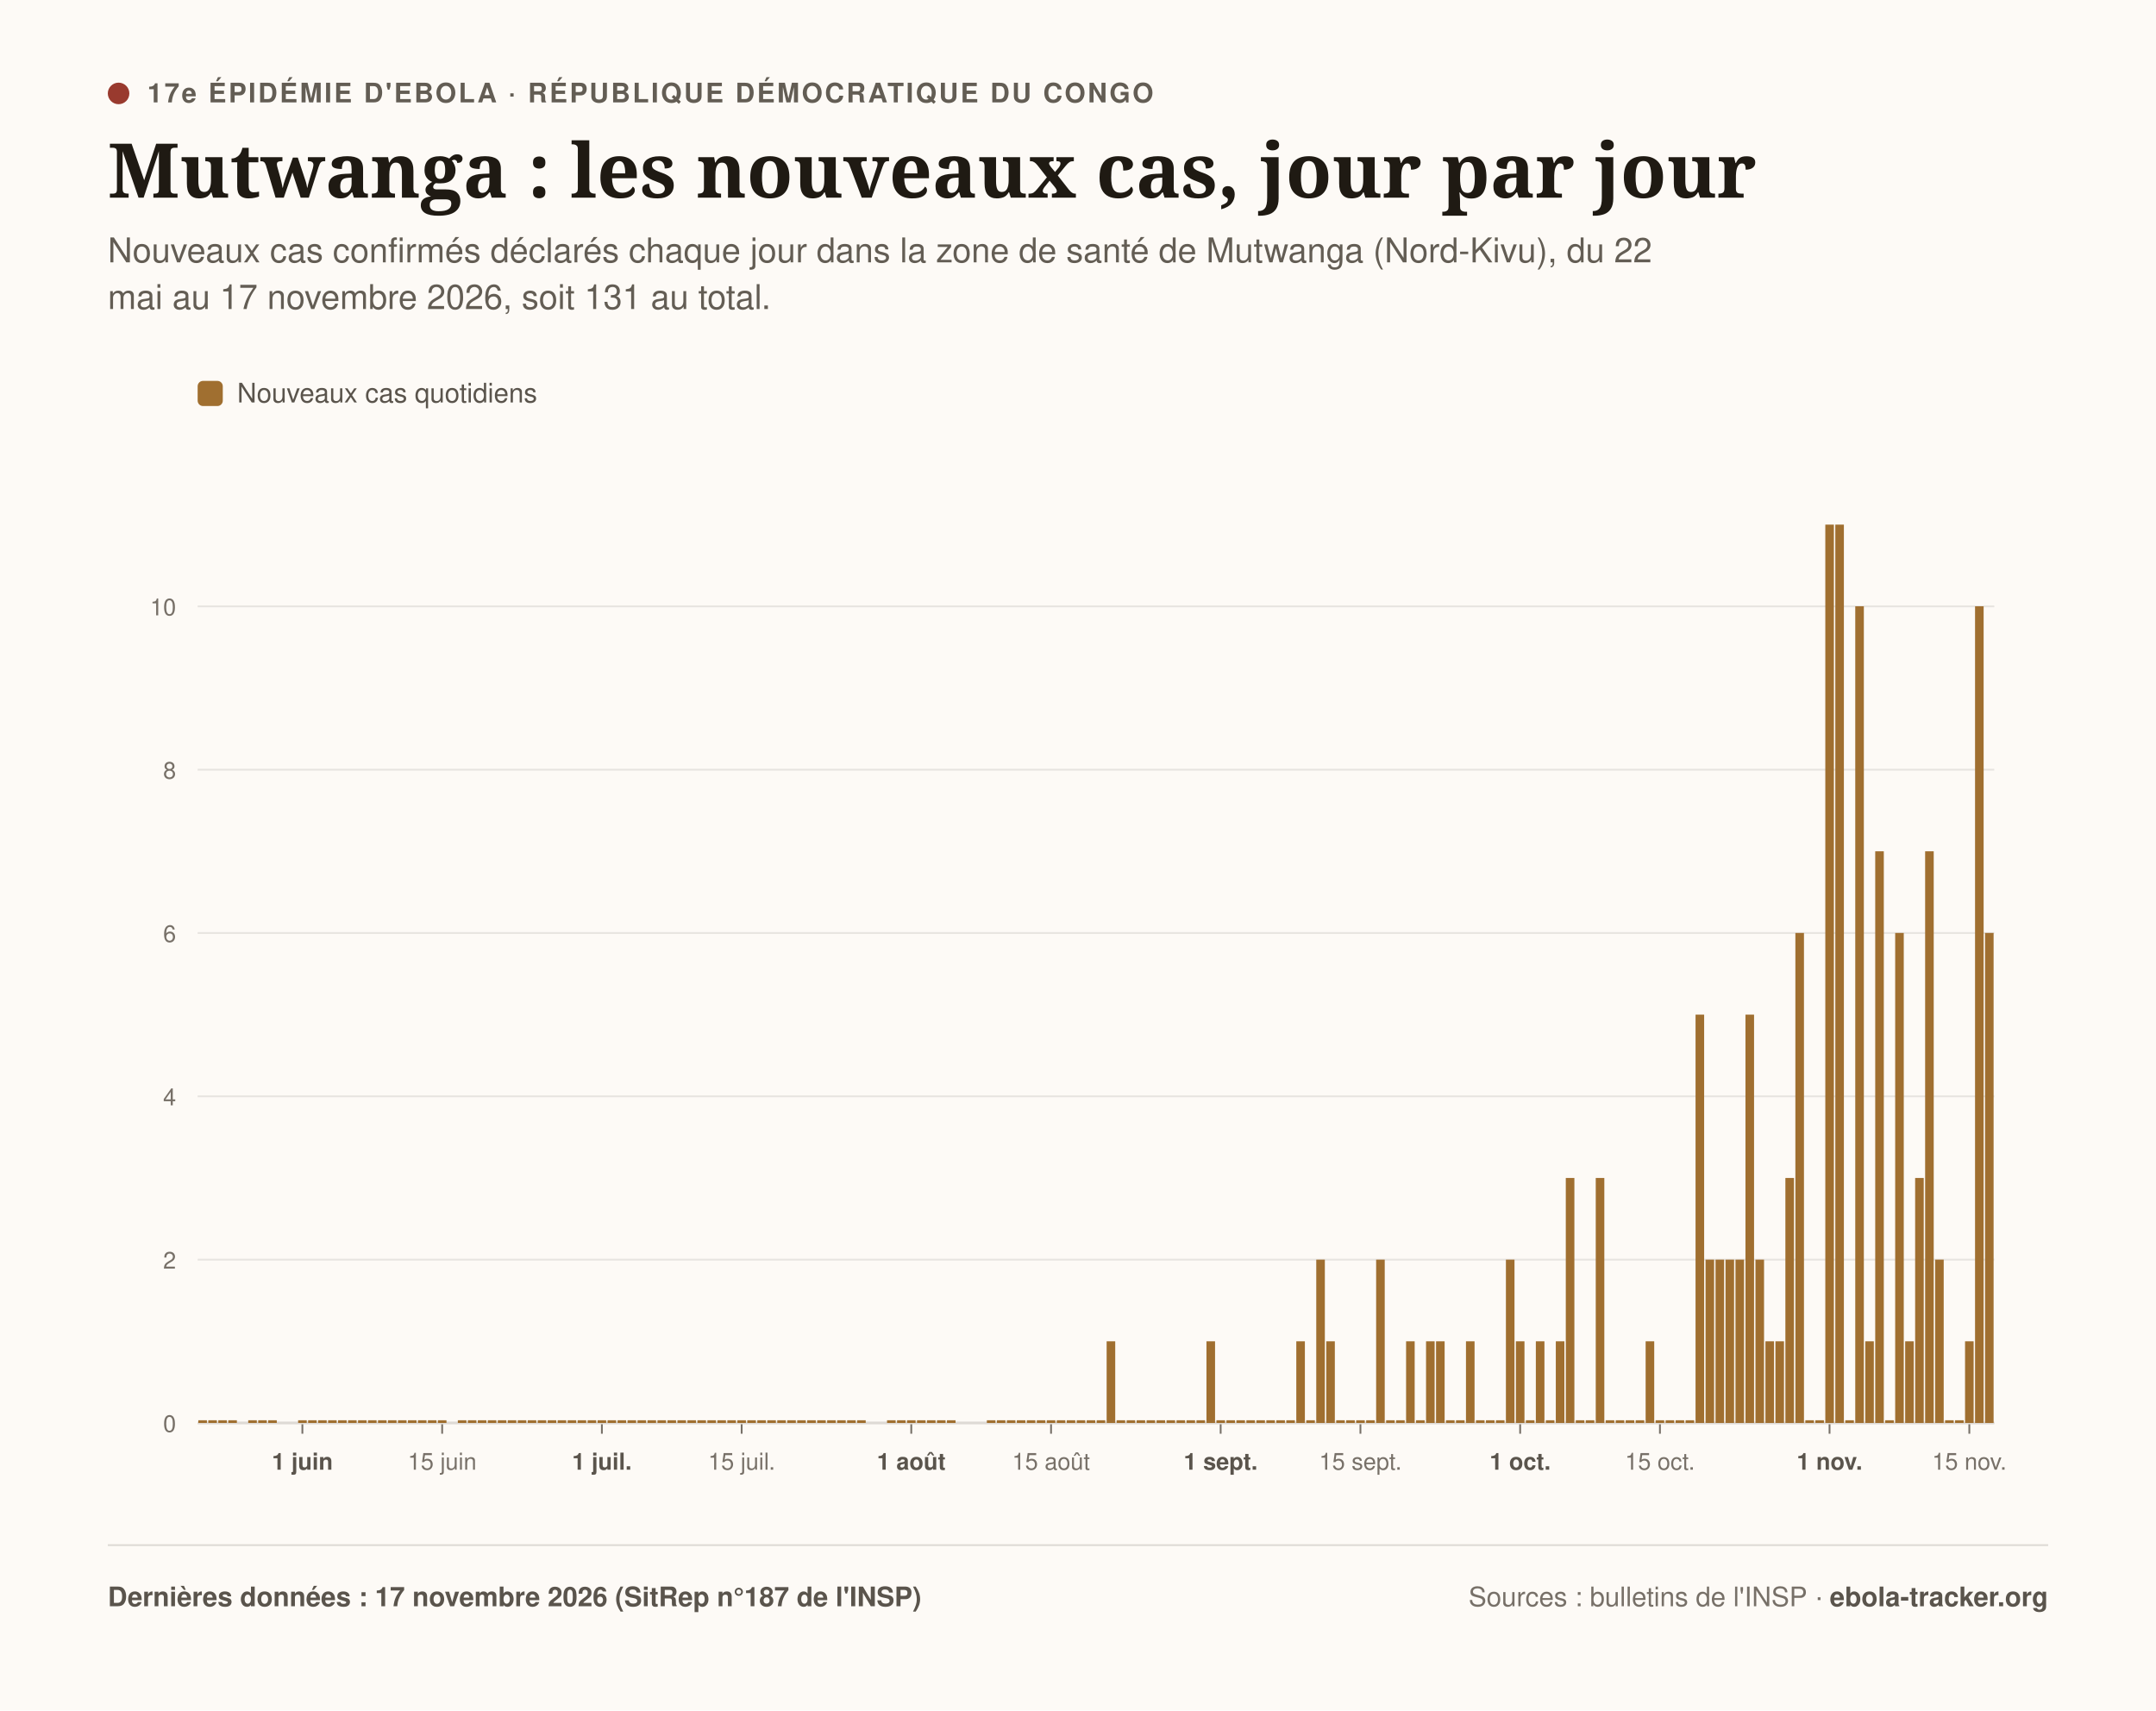
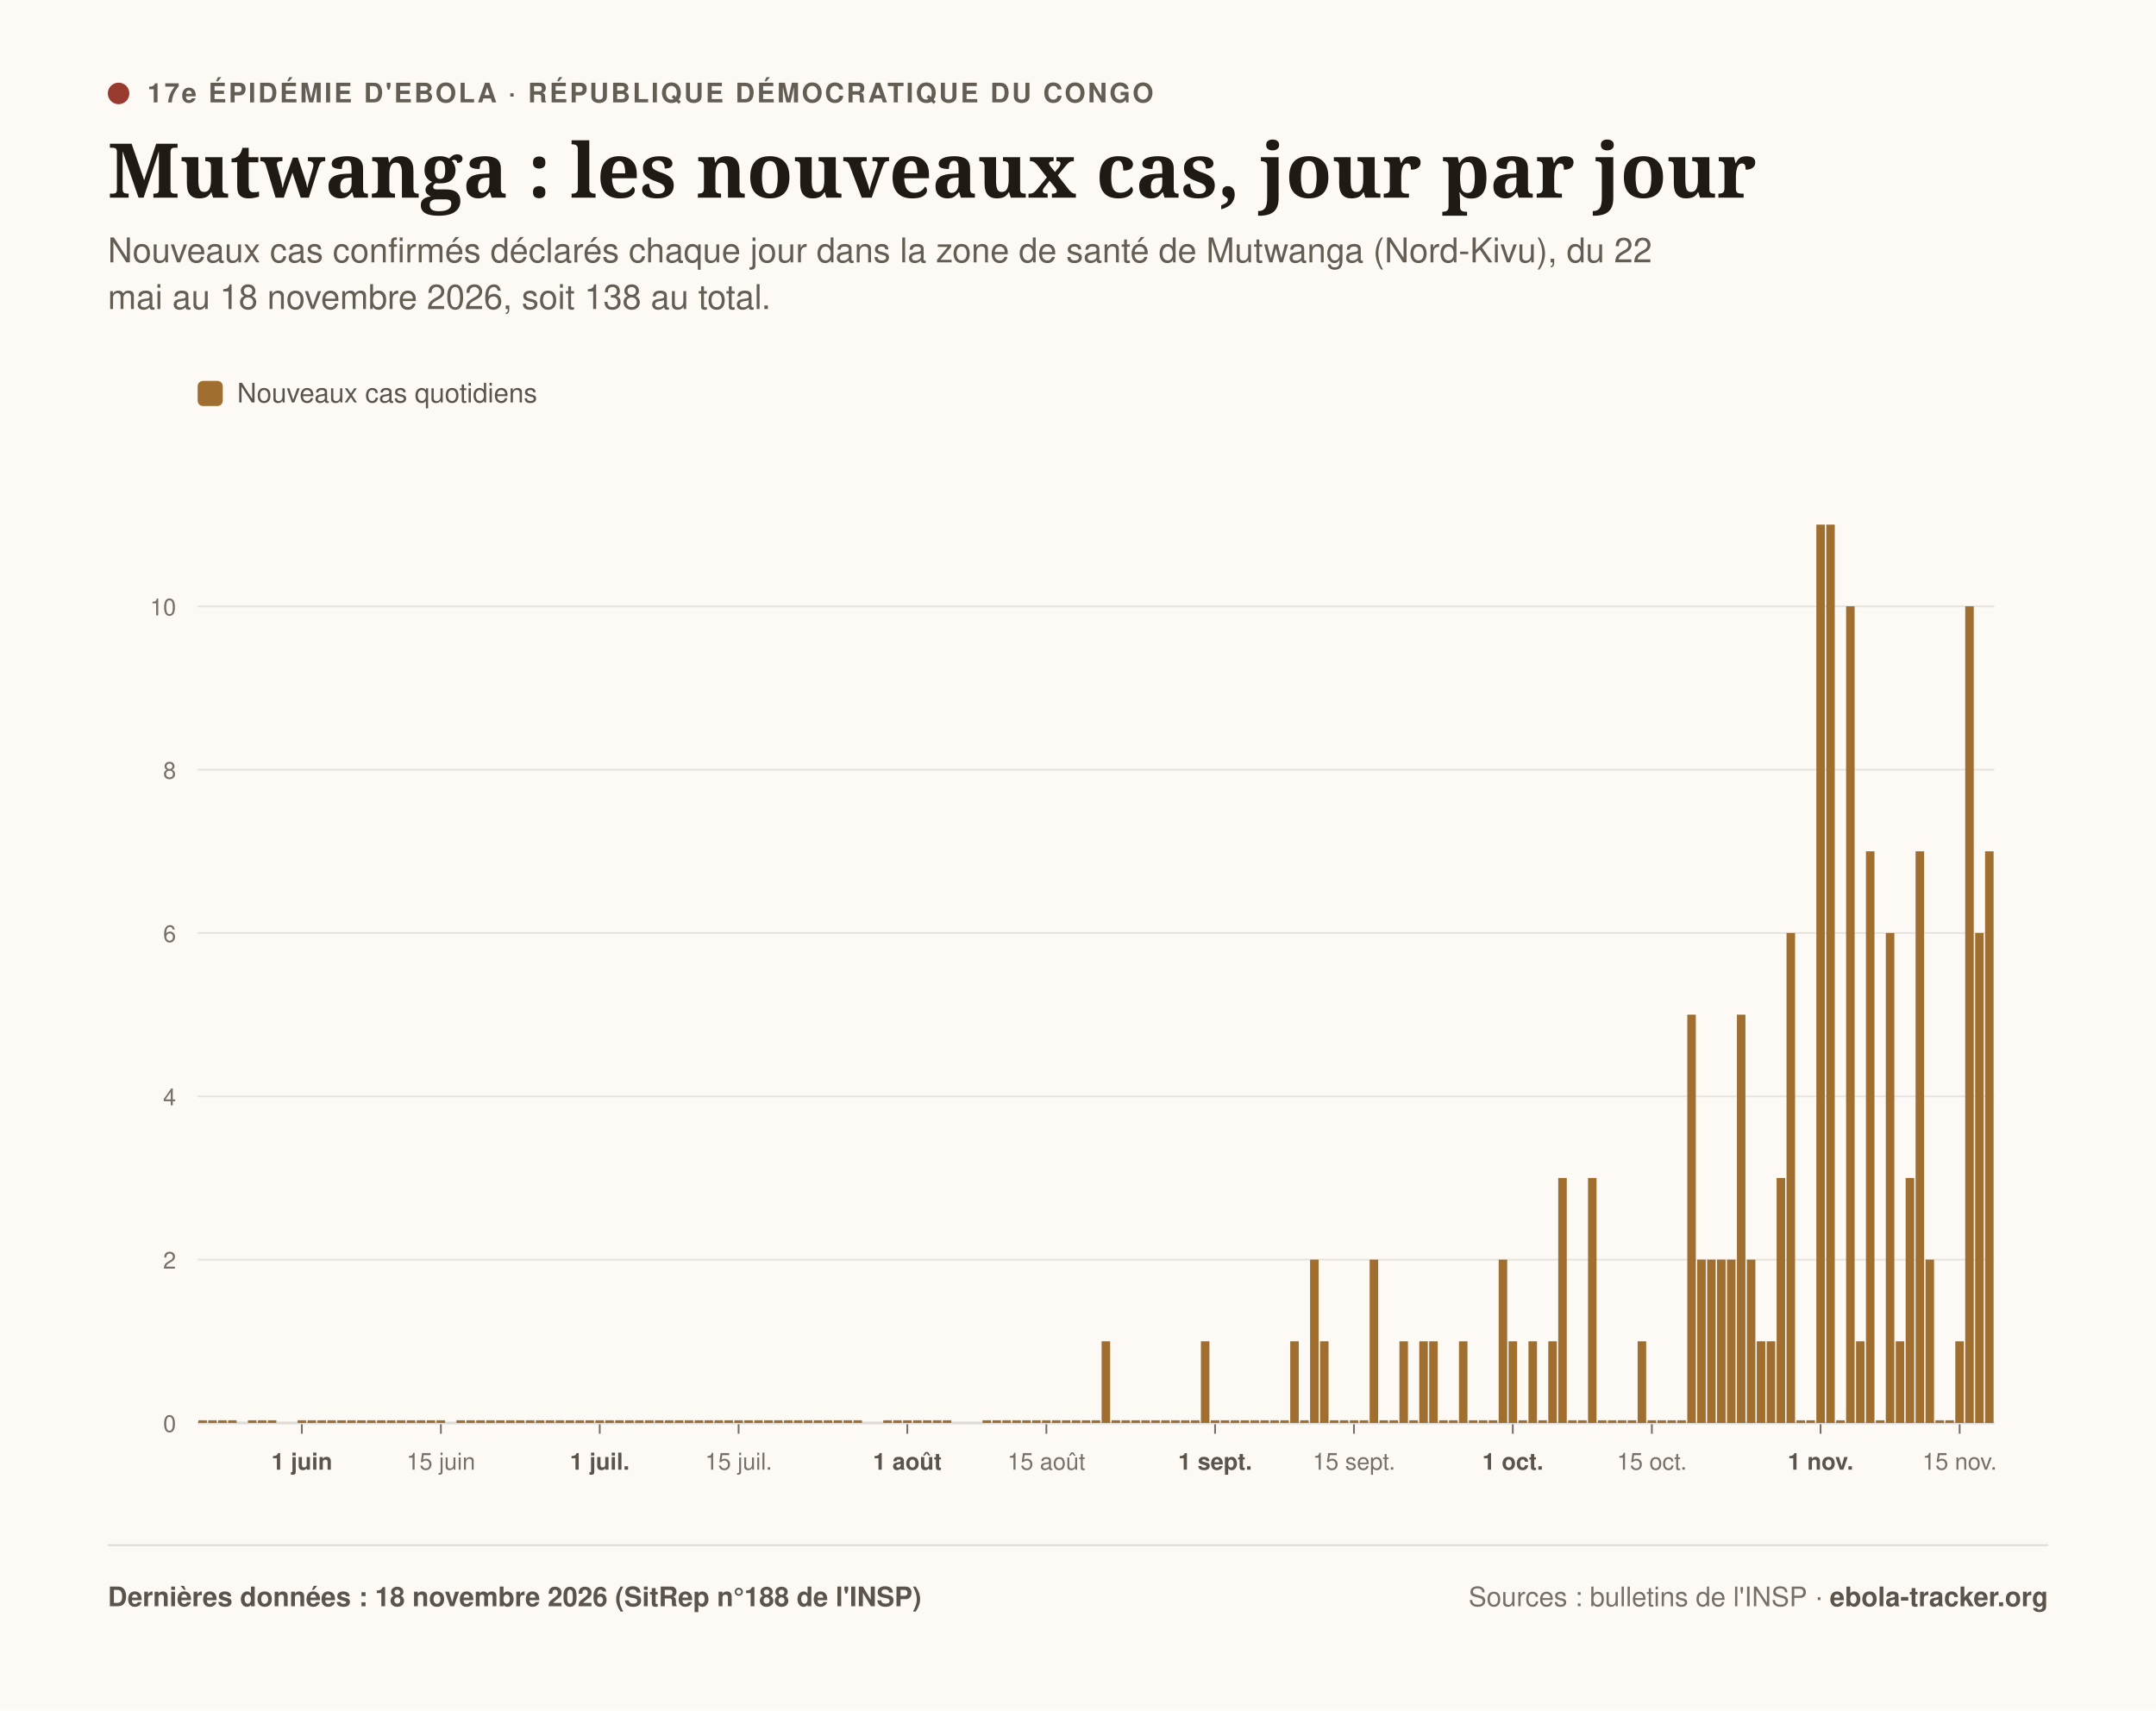
- <svg xmlns="http://www.w3.org/2000/svg" viewBox="0 0 1200 952" role="img" aria-label="Mutwanga : les nouveaux cas, jour par jour. Nouveaux cas confirmés déclarés chaque jour dans la zone de santé de Mutwanga (Nord-Kivu), du 22 mai au 17 novembre 2026, soit 131 au total.">
+ <svg xmlns="http://www.w3.org/2000/svg" viewBox="0 0 1200 952" role="img" aria-label="Mutwanga : les nouveaux cas, jour par jour. Nouveaux cas confirmés déclarés chaque jour dans la zone de santé de Mutwanga (Nord-Kivu), du 22 mai au 18 novembre 2026, soit 138 au total.">
  <rect width="1200" height="952" fill="#FDFAF6" />
  <circle cx="66" cy="52" r="6" fill="#993A2E" />
  <text x="82.0" y="57.0" font-family="'Public Sans',Helvetica,Arial,sans-serif" font-size="15" font-weight="700" fill="#635D54" text-anchor="start" letter-spacing=".08em">17e ÉPIDÉMIE D'EBOLA · RÉPUBLIQUE DÉMOCRATIQUE DU CONGO</text>
  <text x="60.0" y="110.0" font-family="'Source Serif 4',Georgia,serif" font-size="42" font-weight="600" fill="#1F1A13" text-anchor="start">Mutwanga : les nouveaux cas, jour par jour</text>
  <text x="60.0" y="146.0" font-family="'Public Sans',Helvetica,Arial,sans-serif" font-size="19" font-weight="400" fill="#635D54" text-anchor="start">Nouveaux cas confirmés déclarés chaque jour dans la zone de santé de Mutwanga (Nord-Kivu), du 22</text>
-   <text x="60.0" y="172.0" font-family="'Public Sans',Helvetica,Arial,sans-serif" font-size="19" font-weight="400" fill="#635D54" text-anchor="start">mai au 17 novembre 2026, soit 131 au total.</text>
+   <text x="60.0" y="172.0" font-family="'Public Sans',Helvetica,Arial,sans-serif" font-size="19" font-weight="400" fill="#635D54" text-anchor="start">mai au 18 novembre 2026, soit 138 au total.</text>
  <rect x="110" y="212" width="14" height="14" rx="3" fill="#A06F30" />
  <text x="132.0" y="224.0" font-family="'Public Sans',Helvetica,Arial,sans-serif" font-size="15" font-weight="400" fill="#5A544C" text-anchor="start">Nouveaux cas quotidiens</text>
  <line x1="110" x2="1110" y1="792.0" y2="792.0" stroke="#E7E4E0" />
  <text x="98.0" y="797.0" font-family="'Public Sans',Helvetica,Arial,sans-serif" font-size="13" font-weight="400" fill="#777068" text-anchor="end">0</text>
  <line x1="110" x2="1110" y1="701.1" y2="701.1" stroke="#E7E4E0" />
  <text x="98.0" y="706.1" font-family="'Public Sans',Helvetica,Arial,sans-serif" font-size="13" font-weight="400" fill="#777068" text-anchor="end">2</text>
  <line x1="110" x2="1110" y1="610.2" y2="610.2" stroke="#E7E4E0" />
  <text x="98.0" y="615.2" font-family="'Public Sans',Helvetica,Arial,sans-serif" font-size="13" font-weight="400" fill="#777068" text-anchor="end">4</text>
  <line x1="110" x2="1110" y1="519.3" y2="519.3" stroke="#E7E4E0" />
  <text x="98.0" y="524.3" font-family="'Public Sans',Helvetica,Arial,sans-serif" font-size="13" font-weight="400" fill="#777068" text-anchor="end">6</text>
  <line x1="110" x2="1110" y1="428.4" y2="428.4" stroke="#E7E4E0" />
  <text x="98.0" y="433.4" font-family="'Public Sans',Helvetica,Arial,sans-serif" font-size="13" font-weight="400" fill="#777068" text-anchor="end">8</text>
  <line x1="110" x2="1110" y1="337.5" y2="337.5" stroke="#E7E4E0" />
  <text x="98.0" y="342.5" font-family="'Public Sans',Helvetica,Arial,sans-serif" font-size="13" font-weight="400" fill="#777068" text-anchor="end">10</text>
-   <line x1="168.3" x2="168.3" y1="792" y2="798" stroke="#777068" />
-   <text x="168.3" y="818.0" font-family="'Public Sans',Helvetica,Arial,sans-serif" font-size="13" font-weight="600" fill="#5A544C" text-anchor="middle">1 juin</text>
-   <line x1="246.1" x2="246.1" y1="792" y2="798" stroke="#777068" />
-   <text x="246.1" y="818.0" font-family="'Public Sans',Helvetica,Arial,sans-serif" font-size="13" font-weight="400" fill="#777068" text-anchor="middle">15 juin</text>
-   <line x1="335.0" x2="335.0" y1="792" y2="798" stroke="#777068" />
-   <text x="335.0" y="818.0" font-family="'Public Sans',Helvetica,Arial,sans-serif" font-size="13" font-weight="600" fill="#5A544C" text-anchor="middle">1 juil.</text>
-   <line x1="412.8" x2="412.8" y1="792" y2="798" stroke="#777068" />
-   <text x="412.8" y="818.0" font-family="'Public Sans',Helvetica,Arial,sans-serif" font-size="13" font-weight="400" fill="#777068" text-anchor="middle">15 juil.</text>
-   <line x1="507.2" x2="507.2" y1="792" y2="798" stroke="#777068" />
-   <text x="507.2" y="818.0" font-family="'Public Sans',Helvetica,Arial,sans-serif" font-size="13" font-weight="600" fill="#5A544C" text-anchor="middle">1 août</text>
-   <line x1="585.0" x2="585.0" y1="792" y2="798" stroke="#777068" />
-   <text x="585.0" y="818.0" font-family="'Public Sans',Helvetica,Arial,sans-serif" font-size="13" font-weight="400" fill="#777068" text-anchor="middle">15 août</text>
-   <line x1="679.4" x2="679.4" y1="792" y2="798" stroke="#777068" />
-   <text x="679.4" y="818.0" font-family="'Public Sans',Helvetica,Arial,sans-serif" font-size="13" font-weight="600" fill="#5A544C" text-anchor="middle">1 sept.</text>
-   <line x1="757.2" x2="757.2" y1="792" y2="798" stroke="#777068" />
-   <text x="757.2" y="818.0" font-family="'Public Sans',Helvetica,Arial,sans-serif" font-size="13" font-weight="400" fill="#777068" text-anchor="middle">15 sept.</text>
-   <line x1="846.1" x2="846.1" y1="792" y2="798" stroke="#777068" />
-   <text x="846.1" y="818.0" font-family="'Public Sans',Helvetica,Arial,sans-serif" font-size="13" font-weight="600" fill="#5A544C" text-anchor="middle">1 oct.</text>
-   <line x1="923.9" x2="923.9" y1="792" y2="798" stroke="#777068" />
-   <text x="923.9" y="818.0" font-family="'Public Sans',Helvetica,Arial,sans-serif" font-size="13" font-weight="400" fill="#777068" text-anchor="middle">15 oct.</text>
-   <line x1="1018.3" x2="1018.3" y1="792" y2="798" stroke="#777068" />
-   <text x="1018.3" y="818.0" font-family="'Public Sans',Helvetica,Arial,sans-serif" font-size="13" font-weight="600" fill="#5A544C" text-anchor="middle">1 nov.</text>
-   <line x1="1096.1" x2="1096.1" y1="792" y2="798" stroke="#777068" />
-   <text x="1096.1" y="818.0" font-family="'Public Sans',Helvetica,Arial,sans-serif" font-size="13" font-weight="400" fill="#777068" text-anchor="middle">15 nov.</text>
+   <line x1="168.0" x2="168.0" y1="792" y2="798" stroke="#777068" />
+   <text x="168.0" y="818.0" font-family="'Public Sans',Helvetica,Arial,sans-serif" font-size="13" font-weight="600" fill="#5A544C" text-anchor="middle">1 juin</text>
+   <line x1="245.4" x2="245.4" y1="792" y2="798" stroke="#777068" />
+   <text x="245.4" y="818.0" font-family="'Public Sans',Helvetica,Arial,sans-serif" font-size="13" font-weight="400" fill="#777068" text-anchor="middle">15 juin</text>
+   <line x1="333.8" x2="333.8" y1="792" y2="798" stroke="#777068" />
+   <text x="333.8" y="818.0" font-family="'Public Sans',Helvetica,Arial,sans-serif" font-size="13" font-weight="600" fill="#5A544C" text-anchor="middle">1 juil.</text>
+   <line x1="411.1" x2="411.1" y1="792" y2="798" stroke="#777068" />
+   <text x="411.1" y="818.0" font-family="'Public Sans',Helvetica,Arial,sans-serif" font-size="13" font-weight="400" fill="#777068" text-anchor="middle">15 juil.</text>
+   <line x1="505.0" x2="505.0" y1="792" y2="798" stroke="#777068" />
+   <text x="505.0" y="818.0" font-family="'Public Sans',Helvetica,Arial,sans-serif" font-size="13" font-weight="600" fill="#5A544C" text-anchor="middle">1 août</text>
+   <line x1="582.4" x2="582.4" y1="792" y2="798" stroke="#777068" />
+   <text x="582.4" y="818.0" font-family="'Public Sans',Helvetica,Arial,sans-serif" font-size="13" font-weight="400" fill="#777068" text-anchor="middle">15 août</text>
+   <line x1="676.3" x2="676.3" y1="792" y2="798" stroke="#777068" />
+   <text x="676.3" y="818.0" font-family="'Public Sans',Helvetica,Arial,sans-serif" font-size="13" font-weight="600" fill="#5A544C" text-anchor="middle">1 sept.</text>
+   <line x1="753.6" x2="753.6" y1="792" y2="798" stroke="#777068" />
+   <text x="753.6" y="818.0" font-family="'Public Sans',Helvetica,Arial,sans-serif" font-size="13" font-weight="400" fill="#777068" text-anchor="middle">15 sept.</text>
+   <line x1="842.0" x2="842.0" y1="792" y2="798" stroke="#777068" />
+   <text x="842.0" y="818.0" font-family="'Public Sans',Helvetica,Arial,sans-serif" font-size="13" font-weight="600" fill="#5A544C" text-anchor="middle">1 oct.</text>
+   <line x1="919.4" x2="919.4" y1="792" y2="798" stroke="#777068" />
+   <text x="919.4" y="818.0" font-family="'Public Sans',Helvetica,Arial,sans-serif" font-size="13" font-weight="400" fill="#777068" text-anchor="middle">15 oct.</text>
+   <line x1="1013.3" x2="1013.3" y1="792" y2="798" stroke="#777068" />
+   <text x="1013.3" y="818.0" font-family="'Public Sans',Helvetica,Arial,sans-serif" font-size="13" font-weight="600" fill="#5A544C" text-anchor="middle">1 nov.</text>
+   <line x1="1090.7" x2="1090.7" y1="792" y2="798" stroke="#777068" />
+   <text x="1090.7" y="818.0" font-family="'Public Sans',Helvetica,Arial,sans-serif" font-size="13" font-weight="400" fill="#777068" text-anchor="middle">15 nov.</text>
  <line x1="110" x2="1110" y1="792" y2="792" stroke="#DEDAD5" stroke-width="1.5" />
-   <rect x="110.39" y="790.50" width="4.78" height="1.50" fill="#A06F30" />
-   <rect x="115.94" y="790.50" width="4.78" height="1.50" fill="#A06F30" />
-   <rect x="121.50" y="790.50" width="4.78" height="1.50" fill="#A06F30" />
-   <rect x="127.06" y="790.50" width="4.78" height="1.50" fill="#A06F30" />
-   <rect x="138.17" y="790.50" width="4.78" height="1.50" fill="#A06F30" />
-   <rect x="143.72" y="790.50" width="4.78" height="1.50" fill="#A06F30" />
-   <rect x="149.28" y="790.50" width="4.78" height="1.50" fill="#A06F30" />
-   <rect x="165.94" y="790.50" width="4.78" height="1.50" fill="#A06F30" />
-   <rect x="171.50" y="790.50" width="4.78" height="1.50" fill="#A06F30" />
-   <rect x="177.06" y="790.50" width="4.78" height="1.50" fill="#A06F30" />
-   <rect x="182.61" y="790.50" width="4.78" height="1.50" fill="#A06F30" />
-   <rect x="188.17" y="790.50" width="4.78" height="1.50" fill="#A06F30" />
-   <rect x="193.72" y="790.50" width="4.78" height="1.50" fill="#A06F30" />
-   <rect x="199.28" y="790.50" width="4.78" height="1.50" fill="#A06F30" />
-   <rect x="204.83" y="790.50" width="4.78" height="1.50" fill="#A06F30" />
-   <rect x="210.39" y="790.50" width="4.78" height="1.50" fill="#A06F30" />
-   <rect x="215.94" y="790.50" width="4.78" height="1.50" fill="#A06F30" />
-   <rect x="221.50" y="790.50" width="4.78" height="1.50" fill="#A06F30" />
-   <rect x="227.06" y="790.50" width="4.78" height="1.50" fill="#A06F30" />
-   <rect x="232.61" y="790.50" width="4.78" height="1.50" fill="#A06F30" />
-   <rect x="238.17" y="790.50" width="4.78" height="1.50" fill="#A06F30" />
-   <rect x="243.72" y="790.50" width="4.78" height="1.50" fill="#A06F30" />
-   <rect x="254.83" y="790.50" width="4.78" height="1.50" fill="#A06F30" />
-   <rect x="260.39" y="790.50" width="4.78" height="1.50" fill="#A06F30" />
-   <rect x="265.94" y="790.50" width="4.78" height="1.50" fill="#A06F30" />
-   <rect x="271.50" y="790.50" width="4.78" height="1.50" fill="#A06F30" />
-   <rect x="277.06" y="790.50" width="4.78" height="1.50" fill="#A06F30" />
-   <rect x="282.61" y="790.50" width="4.78" height="1.50" fill="#A06F30" />
-   <rect x="288.17" y="790.50" width="4.78" height="1.50" fill="#A06F30" />
-   <rect x="293.72" y="790.50" width="4.78" height="1.50" fill="#A06F30" />
-   <rect x="299.28" y="790.50" width="4.78" height="1.50" fill="#A06F30" />
-   <rect x="304.83" y="790.50" width="4.78" height="1.50" fill="#A06F30" />
-   <rect x="310.39" y="790.50" width="4.78" height="1.50" fill="#A06F30" />
-   <rect x="315.94" y="790.50" width="4.78" height="1.50" fill="#A06F30" />
-   <rect x="321.50" y="790.50" width="4.78" height="1.50" fill="#A06F30" />
-   <rect x="327.06" y="790.50" width="4.78" height="1.50" fill="#A06F30" />
-   <rect x="332.61" y="790.50" width="4.78" height="1.50" fill="#A06F30" />
-   <rect x="338.17" y="790.50" width="4.78" height="1.50" fill="#A06F30" />
-   <rect x="343.72" y="790.50" width="4.78" height="1.50" fill="#A06F30" />
-   <rect x="349.28" y="790.50" width="4.78" height="1.50" fill="#A06F30" />
-   <rect x="354.83" y="790.50" width="4.78" height="1.50" fill="#A06F30" />
-   <rect x="360.39" y="790.50" width="4.78" height="1.50" fill="#A06F30" />
-   <rect x="365.94" y="790.50" width="4.78" height="1.50" fill="#A06F30" />
-   <rect x="371.50" y="790.50" width="4.78" height="1.50" fill="#A06F30" />
-   <rect x="377.06" y="790.50" width="4.78" height="1.50" fill="#A06F30" />
-   <rect x="382.61" y="790.50" width="4.78" height="1.50" fill="#A06F30" />
-   <rect x="388.17" y="790.50" width="4.78" height="1.50" fill="#A06F30" />
-   <rect x="393.72" y="790.50" width="4.78" height="1.50" fill="#A06F30" />
-   <rect x="399.28" y="790.50" width="4.78" height="1.50" fill="#A06F30" />
-   <rect x="404.83" y="790.50" width="4.78" height="1.50" fill="#A06F30" />
-   <rect x="410.39" y="790.50" width="4.78" height="1.50" fill="#A06F30" />
-   <rect x="415.94" y="790.50" width="4.78" height="1.50" fill="#A06F30" />
-   <rect x="421.50" y="790.50" width="4.78" height="1.50" fill="#A06F30" />
-   <rect x="427.06" y="790.50" width="4.78" height="1.50" fill="#A06F30" />
-   <rect x="432.61" y="790.50" width="4.78" height="1.50" fill="#A06F30" />
-   <rect x="438.17" y="790.50" width="4.78" height="1.50" fill="#A06F30" />
-   <rect x="443.72" y="790.50" width="4.78" height="1.50" fill="#A06F30" />
-   <rect x="449.28" y="790.50" width="4.78" height="1.50" fill="#A06F30" />
-   <rect x="454.83" y="790.50" width="4.78" height="1.50" fill="#A06F30" />
-   <rect x="460.39" y="790.50" width="4.78" height="1.50" fill="#A06F30" />
-   <rect x="465.94" y="790.50" width="4.78" height="1.50" fill="#A06F30" />
-   <rect x="471.50" y="790.50" width="4.78" height="1.50" fill="#A06F30" />
-   <rect x="477.06" y="790.50" width="4.78" height="1.50" fill="#A06F30" />
-   <rect x="493.72" y="790.50" width="4.78" height="1.50" fill="#A06F30" />
-   <rect x="499.28" y="790.50" width="4.78" height="1.50" fill="#A06F30" />
-   <rect x="504.83" y="790.50" width="4.78" height="1.50" fill="#A06F30" />
-   <rect x="510.39" y="790.50" width="4.78" height="1.50" fill="#A06F30" />
-   <rect x="515.94" y="790.50" width="4.78" height="1.50" fill="#A06F30" />
-   <rect x="521.50" y="790.50" width="4.78" height="1.50" fill="#A06F30" />
-   <rect x="527.06" y="790.50" width="4.78" height="1.50" fill="#A06F30" />
-   <rect x="549.28" y="790.50" width="4.78" height="1.50" fill="#A06F30" />
-   <rect x="554.83" y="790.50" width="4.78" height="1.50" fill="#A06F30" />
-   <rect x="560.39" y="790.50" width="4.78" height="1.50" fill="#A06F30" />
-   <rect x="565.94" y="790.50" width="4.78" height="1.50" fill="#A06F30" />
-   <rect x="571.50" y="790.50" width="4.78" height="1.50" fill="#A06F30" />
-   <rect x="577.06" y="790.50" width="4.78" height="1.50" fill="#A06F30" />
-   <rect x="582.61" y="790.50" width="4.78" height="1.50" fill="#A06F30" />
-   <rect x="588.17" y="790.50" width="4.78" height="1.50" fill="#A06F30" />
-   <rect x="593.72" y="790.50" width="4.78" height="1.50" fill="#A06F30" />
-   <rect x="599.28" y="790.50" width="4.78" height="1.50" fill="#A06F30" />
-   <rect x="604.83" y="790.50" width="4.78" height="1.50" fill="#A06F30" />
-   <rect x="610.39" y="790.50" width="4.78" height="1.50" fill="#A06F30" />
-   <rect x="615.94" y="746.55" width="4.78" height="45.45" fill="#A06F30" />
-   <rect x="621.50" y="790.50" width="4.78" height="1.50" fill="#A06F30" />
-   <rect x="627.06" y="790.50" width="4.78" height="1.50" fill="#A06F30" />
-   <rect x="632.61" y="790.50" width="4.78" height="1.50" fill="#A06F30" />
-   <rect x="638.17" y="790.50" width="4.78" height="1.50" fill="#A06F30" />
-   <rect x="643.72" y="790.50" width="4.78" height="1.50" fill="#A06F30" />
-   <rect x="649.28" y="790.50" width="4.78" height="1.50" fill="#A06F30" />
-   <rect x="654.83" y="790.50" width="4.78" height="1.50" fill="#A06F30" />
-   <rect x="660.39" y="790.50" width="4.78" height="1.50" fill="#A06F30" />
-   <rect x="665.94" y="790.50" width="4.78" height="1.50" fill="#A06F30" />
-   <rect x="671.50" y="746.55" width="4.78" height="45.45" fill="#A06F30" />
-   <rect x="677.06" y="790.50" width="4.78" height="1.50" fill="#A06F30" />
-   <rect x="682.61" y="790.50" width="4.78" height="1.50" fill="#A06F30" />
-   <rect x="688.17" y="790.50" width="4.78" height="1.50" fill="#A06F30" />
-   <rect x="693.72" y="790.50" width="4.78" height="1.50" fill="#A06F30" />
-   <rect x="699.28" y="790.50" width="4.78" height="1.50" fill="#A06F30" />
-   <rect x="704.83" y="790.50" width="4.78" height="1.50" fill="#A06F30" />
-   <rect x="710.39" y="790.50" width="4.78" height="1.50" fill="#A06F30" />
-   <rect x="715.94" y="790.50" width="4.78" height="1.50" fill="#A06F30" />
-   <rect x="721.50" y="746.55" width="4.78" height="45.45" fill="#A06F30" />
-   <rect x="727.06" y="790.50" width="4.78" height="1.50" fill="#A06F30" />
-   <rect x="732.61" y="701.09" width="4.78" height="90.91" fill="#A06F30" />
-   <rect x="738.17" y="746.55" width="4.78" height="45.45" fill="#A06F30" />
-   <rect x="743.72" y="790.50" width="4.78" height="1.50" fill="#A06F30" />
-   <rect x="749.28" y="790.50" width="4.78" height="1.50" fill="#A06F30" />
-   <rect x="754.83" y="790.50" width="4.78" height="1.50" fill="#A06F30" />
-   <rect x="760.39" y="790.50" width="4.78" height="1.50" fill="#A06F30" />
-   <rect x="765.94" y="701.09" width="4.78" height="90.91" fill="#A06F30" />
-   <rect x="771.50" y="790.50" width="4.78" height="1.50" fill="#A06F30" />
-   <rect x="777.06" y="790.50" width="4.78" height="1.50" fill="#A06F30" />
-   <rect x="782.61" y="746.55" width="4.78" height="45.45" fill="#A06F30" />
-   <rect x="788.17" y="790.50" width="4.78" height="1.50" fill="#A06F30" />
-   <rect x="793.72" y="746.55" width="4.78" height="45.45" fill="#A06F30" />
-   <rect x="799.28" y="746.55" width="4.78" height="45.45" fill="#A06F30" />
-   <rect x="804.83" y="790.50" width="4.78" height="1.50" fill="#A06F30" />
-   <rect x="810.39" y="790.50" width="4.78" height="1.50" fill="#A06F30" />
-   <rect x="815.94" y="746.55" width="4.78" height="45.45" fill="#A06F30" />
-   <rect x="821.50" y="790.50" width="4.78" height="1.50" fill="#A06F30" />
-   <rect x="827.06" y="790.50" width="4.78" height="1.50" fill="#A06F30" />
-   <rect x="832.61" y="790.50" width="4.78" height="1.50" fill="#A06F30" />
-   <rect x="838.17" y="701.09" width="4.78" height="90.91" fill="#A06F30" />
-   <rect x="843.72" y="746.55" width="4.78" height="45.45" fill="#A06F30" />
-   <rect x="849.28" y="790.50" width="4.78" height="1.50" fill="#A06F30" />
-   <rect x="854.83" y="746.55" width="4.78" height="45.45" fill="#A06F30" />
-   <rect x="860.39" y="790.50" width="4.78" height="1.50" fill="#A06F30" />
-   <rect x="865.94" y="746.55" width="4.78" height="45.45" fill="#A06F30" />
-   <rect x="871.50" y="655.64" width="4.78" height="136.36" fill="#A06F30" />
-   <rect x="877.06" y="790.50" width="4.78" height="1.50" fill="#A06F30" />
-   <rect x="882.61" y="790.50" width="4.78" height="1.50" fill="#A06F30" />
-   <rect x="888.17" y="655.64" width="4.78" height="136.36" fill="#A06F30" />
-   <rect x="893.72" y="790.50" width="4.78" height="1.50" fill="#A06F30" />
-   <rect x="899.28" y="790.50" width="4.78" height="1.50" fill="#A06F30" />
-   <rect x="904.83" y="790.50" width="4.78" height="1.50" fill="#A06F30" />
-   <rect x="910.39" y="790.50" width="4.78" height="1.50" fill="#A06F30" />
-   <rect x="915.94" y="746.55" width="4.78" height="45.45" fill="#A06F30" />
-   <rect x="921.50" y="790.50" width="4.78" height="1.50" fill="#A06F30" />
-   <rect x="927.06" y="790.50" width="4.78" height="1.50" fill="#A06F30" />
-   <rect x="932.61" y="790.50" width="4.78" height="1.50" fill="#A06F30" />
-   <rect x="938.17" y="790.50" width="4.78" height="1.50" fill="#A06F30" />
-   <rect x="943.72" y="564.73" width="4.78" height="227.27" fill="#A06F30" />
-   <rect x="949.28" y="701.09" width="4.78" height="90.91" fill="#A06F30" />
-   <rect x="954.83" y="701.09" width="4.78" height="90.91" fill="#A06F30" />
-   <rect x="960.39" y="701.09" width="4.78" height="90.91" fill="#A06F30" />
-   <rect x="965.94" y="701.09" width="4.78" height="90.91" fill="#A06F30" />
-   <rect x="971.50" y="564.73" width="4.78" height="227.27" fill="#A06F30" />
-   <rect x="977.06" y="701.09" width="4.78" height="90.91" fill="#A06F30" />
-   <rect x="982.61" y="746.55" width="4.78" height="45.45" fill="#A06F30" />
-   <rect x="988.17" y="746.55" width="4.78" height="45.45" fill="#A06F30" />
-   <rect x="993.72" y="655.64" width="4.78" height="136.36" fill="#A06F30" />
-   <rect x="999.28" y="519.27" width="4.78" height="272.73" fill="#A06F30" />
-   <rect x="1004.83" y="790.50" width="4.78" height="1.50" fill="#A06F30" />
-   <rect x="1010.39" y="790.50" width="4.78" height="1.50" fill="#A06F30" />
-   <rect x="1015.94" y="292.00" width="4.78" height="500.00" fill="#A06F30" />
-   <rect x="1021.50" y="292.00" width="4.78" height="500.00" fill="#A06F30" />
-   <rect x="1027.06" y="790.50" width="4.78" height="1.50" fill="#A06F30" />
-   <rect x="1032.61" y="337.45" width="4.78" height="454.55" fill="#A06F30" />
-   <rect x="1038.17" y="746.55" width="4.78" height="45.45" fill="#A06F30" />
-   <rect x="1043.72" y="473.82" width="4.78" height="318.18" fill="#A06F30" />
-   <rect x="1049.28" y="790.50" width="4.78" height="1.50" fill="#A06F30" />
-   <rect x="1054.83" y="519.27" width="4.78" height="272.73" fill="#A06F30" />
-   <rect x="1060.39" y="746.55" width="4.78" height="45.45" fill="#A06F30" />
-   <rect x="1065.94" y="655.64" width="4.78" height="136.36" fill="#A06F30" />
-   <rect x="1071.50" y="473.82" width="4.78" height="318.18" fill="#A06F30" />
-   <rect x="1077.06" y="701.09" width="4.78" height="90.91" fill="#A06F30" />
-   <rect x="1082.61" y="790.50" width="4.78" height="1.50" fill="#A06F30" />
-   <rect x="1088.17" y="790.50" width="4.78" height="1.50" fill="#A06F30" />
-   <rect x="1093.72" y="746.55" width="4.78" height="45.45" fill="#A06F30" />
-   <rect x="1099.28" y="337.45" width="4.78" height="454.55" fill="#A06F30" />
-   <rect x="1104.83" y="519.27" width="4.78" height="272.73" fill="#A06F30" />
+   <rect x="110.39" y="790.50" width="4.75" height="1.50" fill="#A06F30" />
+   <rect x="115.91" y="790.50" width="4.75" height="1.50" fill="#A06F30" />
+   <rect x="121.44" y="790.50" width="4.75" height="1.50" fill="#A06F30" />
+   <rect x="126.96" y="790.50" width="4.75" height="1.50" fill="#A06F30" />
+   <rect x="138.01" y="790.50" width="4.75" height="1.50" fill="#A06F30" />
+   <rect x="143.54" y="790.50" width="4.75" height="1.50" fill="#A06F30" />
+   <rect x="149.06" y="790.50" width="4.75" height="1.50" fill="#A06F30" />
+   <rect x="165.64" y="790.50" width="4.75" height="1.50" fill="#A06F30" />
+   <rect x="171.16" y="790.50" width="4.75" height="1.50" fill="#A06F30" />
+   <rect x="176.69" y="790.50" width="4.75" height="1.50" fill="#A06F30" />
+   <rect x="182.21" y="790.50" width="4.75" height="1.50" fill="#A06F30" />
+   <rect x="187.73" y="790.50" width="4.75" height="1.50" fill="#A06F30" />
+   <rect x="193.26" y="790.50" width="4.75" height="1.50" fill="#A06F30" />
+   <rect x="198.78" y="790.50" width="4.75" height="1.50" fill="#A06F30" />
+   <rect x="204.31" y="790.50" width="4.75" height="1.50" fill="#A06F30" />
+   <rect x="209.83" y="790.50" width="4.75" height="1.50" fill="#A06F30" />
+   <rect x="215.36" y="790.50" width="4.75" height="1.50" fill="#A06F30" />
+   <rect x="220.88" y="790.50" width="4.75" height="1.50" fill="#A06F30" />
+   <rect x="226.41" y="790.50" width="4.75" height="1.50" fill="#A06F30" />
+   <rect x="231.93" y="790.50" width="4.75" height="1.50" fill="#A06F30" />
+   <rect x="237.46" y="790.50" width="4.75" height="1.50" fill="#A06F30" />
+   <rect x="242.98" y="790.50" width="4.75" height="1.50" fill="#A06F30" />
+   <rect x="254.03" y="790.50" width="4.75" height="1.50" fill="#A06F30" />
+   <rect x="259.56" y="790.50" width="4.75" height="1.50" fill="#A06F30" />
+   <rect x="265.08" y="790.50" width="4.75" height="1.50" fill="#A06F30" />
+   <rect x="270.61" y="790.50" width="4.75" height="1.50" fill="#A06F30" />
+   <rect x="276.13" y="790.50" width="4.75" height="1.50" fill="#A06F30" />
+   <rect x="281.66" y="790.50" width="4.75" height="1.50" fill="#A06F30" />
+   <rect x="287.18" y="790.50" width="4.75" height="1.50" fill="#A06F30" />
+   <rect x="292.71" y="790.50" width="4.75" height="1.50" fill="#A06F30" />
+   <rect x="298.23" y="790.50" width="4.75" height="1.50" fill="#A06F30" />
+   <rect x="303.76" y="790.50" width="4.75" height="1.50" fill="#A06F30" />
+   <rect x="309.28" y="790.50" width="4.75" height="1.50" fill="#A06F30" />
+   <rect x="314.81" y="790.50" width="4.75" height="1.50" fill="#A06F30" />
+   <rect x="320.33" y="790.50" width="4.75" height="1.50" fill="#A06F30" />
+   <rect x="325.86" y="790.50" width="4.75" height="1.50" fill="#A06F30" />
+   <rect x="331.38" y="790.50" width="4.75" height="1.50" fill="#A06F30" />
+   <rect x="336.91" y="790.50" width="4.75" height="1.50" fill="#A06F30" />
+   <rect x="342.43" y="790.50" width="4.75" height="1.50" fill="#A06F30" />
+   <rect x="347.96" y="790.50" width="4.75" height="1.50" fill="#A06F30" />
+   <rect x="353.48" y="790.50" width="4.75" height="1.50" fill="#A06F30" />
+   <rect x="359.01" y="790.50" width="4.75" height="1.50" fill="#A06F30" />
+   <rect x="364.53" y="790.50" width="4.75" height="1.50" fill="#A06F30" />
+   <rect x="370.06" y="790.50" width="4.75" height="1.50" fill="#A06F30" />
+   <rect x="375.58" y="790.50" width="4.75" height="1.50" fill="#A06F30" />
+   <rect x="381.10" y="790.50" width="4.75" height="1.50" fill="#A06F30" />
+   <rect x="386.63" y="790.50" width="4.75" height="1.50" fill="#A06F30" />
+   <rect x="392.15" y="790.50" width="4.75" height="1.50" fill="#A06F30" />
+   <rect x="397.68" y="790.50" width="4.75" height="1.50" fill="#A06F30" />
+   <rect x="403.20" y="790.50" width="4.75" height="1.50" fill="#A06F30" />
+   <rect x="408.73" y="790.50" width="4.75" height="1.50" fill="#A06F30" />
+   <rect x="414.25" y="790.50" width="4.75" height="1.50" fill="#A06F30" />
+   <rect x="419.78" y="790.50" width="4.75" height="1.50" fill="#A06F30" />
+   <rect x="425.30" y="790.50" width="4.75" height="1.50" fill="#A06F30" />
+   <rect x="430.83" y="790.50" width="4.75" height="1.50" fill="#A06F30" />
+   <rect x="436.35" y="790.50" width="4.75" height="1.50" fill="#A06F30" />
+   <rect x="441.88" y="790.50" width="4.75" height="1.50" fill="#A06F30" />
+   <rect x="447.40" y="790.50" width="4.75" height="1.50" fill="#A06F30" />
+   <rect x="452.93" y="790.50" width="4.75" height="1.50" fill="#A06F30" />
+   <rect x="458.45" y="790.50" width="4.75" height="1.50" fill="#A06F30" />
+   <rect x="463.98" y="790.50" width="4.75" height="1.50" fill="#A06F30" />
+   <rect x="469.50" y="790.50" width="4.75" height="1.50" fill="#A06F30" />
+   <rect x="475.03" y="790.50" width="4.75" height="1.50" fill="#A06F30" />
+   <rect x="491.60" y="790.50" width="4.75" height="1.50" fill="#A06F30" />
+   <rect x="497.13" y="790.50" width="4.75" height="1.50" fill="#A06F30" />
+   <rect x="502.65" y="790.50" width="4.75" height="1.50" fill="#A06F30" />
+   <rect x="508.18" y="790.50" width="4.75" height="1.50" fill="#A06F30" />
+   <rect x="513.70" y="790.50" width="4.75" height="1.50" fill="#A06F30" />
+   <rect x="519.23" y="790.50" width="4.75" height="1.50" fill="#A06F30" />
+   <rect x="524.75" y="790.50" width="4.75" height="1.50" fill="#A06F30" />
+   <rect x="546.85" y="790.50" width="4.75" height="1.50" fill="#A06F30" />
+   <rect x="552.38" y="790.50" width="4.75" height="1.50" fill="#A06F30" />
+   <rect x="557.90" y="790.50" width="4.75" height="1.50" fill="#A06F30" />
+   <rect x="563.43" y="790.50" width="4.75" height="1.50" fill="#A06F30" />
+   <rect x="568.95" y="790.50" width="4.75" height="1.50" fill="#A06F30" />
+   <rect x="574.48" y="790.50" width="4.75" height="1.50" fill="#A06F30" />
+   <rect x="580.00" y="790.50" width="4.75" height="1.50" fill="#A06F30" />
+   <rect x="585.52" y="790.50" width="4.75" height="1.50" fill="#A06F30" />
+   <rect x="591.05" y="790.50" width="4.75" height="1.50" fill="#A06F30" />
+   <rect x="596.57" y="790.50" width="4.75" height="1.50" fill="#A06F30" />
+   <rect x="602.10" y="790.50" width="4.75" height="1.50" fill="#A06F30" />
+   <rect x="607.62" y="790.50" width="4.75" height="1.50" fill="#A06F30" />
+   <rect x="613.15" y="746.55" width="4.75" height="45.45" fill="#A06F30" />
+   <rect x="618.67" y="790.50" width="4.75" height="1.50" fill="#A06F30" />
+   <rect x="624.20" y="790.50" width="4.75" height="1.50" fill="#A06F30" />
+   <rect x="629.72" y="790.50" width="4.75" height="1.50" fill="#A06F30" />
+   <rect x="635.25" y="790.50" width="4.75" height="1.50" fill="#A06F30" />
+   <rect x="640.77" y="790.50" width="4.75" height="1.50" fill="#A06F30" />
+   <rect x="646.30" y="790.50" width="4.75" height="1.50" fill="#A06F30" />
+   <rect x="651.82" y="790.50" width="4.75" height="1.50" fill="#A06F30" />
+   <rect x="657.35" y="790.50" width="4.75" height="1.50" fill="#A06F30" />
+   <rect x="662.87" y="790.50" width="4.75" height="1.50" fill="#A06F30" />
+   <rect x="668.40" y="746.55" width="4.75" height="45.45" fill="#A06F30" />
+   <rect x="673.92" y="790.50" width="4.75" height="1.50" fill="#A06F30" />
+   <rect x="679.45" y="790.50" width="4.75" height="1.50" fill="#A06F30" />
+   <rect x="684.97" y="790.50" width="4.75" height="1.50" fill="#A06F30" />
+   <rect x="690.50" y="790.50" width="4.75" height="1.50" fill="#A06F30" />
+   <rect x="696.02" y="790.50" width="4.75" height="1.50" fill="#A06F30" />
+   <rect x="701.55" y="790.50" width="4.75" height="1.50" fill="#A06F30" />
+   <rect x="707.07" y="790.50" width="4.75" height="1.50" fill="#A06F30" />
+   <rect x="712.60" y="790.50" width="4.75" height="1.50" fill="#A06F30" />
+   <rect x="718.12" y="746.55" width="4.75" height="45.45" fill="#A06F30" />
+   <rect x="723.65" y="790.50" width="4.75" height="1.50" fill="#A06F30" />
+   <rect x="729.17" y="701.09" width="4.75" height="90.91" fill="#A06F30" />
+   <rect x="734.70" y="746.55" width="4.75" height="45.45" fill="#A06F30" />
+   <rect x="740.22" y="790.50" width="4.75" height="1.50" fill="#A06F30" />
+   <rect x="745.75" y="790.50" width="4.75" height="1.50" fill="#A06F30" />
+   <rect x="751.27" y="790.50" width="4.75" height="1.50" fill="#A06F30" />
+   <rect x="756.80" y="790.50" width="4.75" height="1.50" fill="#A06F30" />
+   <rect x="762.32" y="701.09" width="4.75" height="90.91" fill="#A06F30" />
+   <rect x="767.85" y="790.50" width="4.75" height="1.50" fill="#A06F30" />
+   <rect x="773.37" y="790.50" width="4.75" height="1.50" fill="#A06F30" />
+   <rect x="778.90" y="746.55" width="4.75" height="45.45" fill="#A06F30" />
+   <rect x="784.42" y="790.50" width="4.75" height="1.50" fill="#A06F30" />
+   <rect x="789.94" y="746.55" width="4.75" height="45.45" fill="#A06F30" />
+   <rect x="795.47" y="746.55" width="4.75" height="45.45" fill="#A06F30" />
+   <rect x="800.99" y="790.50" width="4.75" height="1.50" fill="#A06F30" />
+   <rect x="806.52" y="790.50" width="4.75" height="1.50" fill="#A06F30" />
+   <rect x="812.04" y="746.55" width="4.75" height="45.45" fill="#A06F30" />
+   <rect x="817.57" y="790.50" width="4.75" height="1.50" fill="#A06F30" />
+   <rect x="823.09" y="790.50" width="4.75" height="1.50" fill="#A06F30" />
+   <rect x="828.62" y="790.50" width="4.75" height="1.50" fill="#A06F30" />
+   <rect x="834.14" y="701.09" width="4.75" height="90.91" fill="#A06F30" />
+   <rect x="839.67" y="746.55" width="4.75" height="45.45" fill="#A06F30" />
+   <rect x="845.19" y="790.50" width="4.75" height="1.50" fill="#A06F30" />
+   <rect x="850.72" y="746.55" width="4.75" height="45.45" fill="#A06F30" />
+   <rect x="856.24" y="790.50" width="4.75" height="1.50" fill="#A06F30" />
+   <rect x="861.77" y="746.55" width="4.75" height="45.45" fill="#A06F30" />
+   <rect x="867.29" y="655.64" width="4.75" height="136.36" fill="#A06F30" />
+   <rect x="872.82" y="790.50" width="4.75" height="1.50" fill="#A06F30" />
+   <rect x="878.34" y="790.50" width="4.75" height="1.50" fill="#A06F30" />
+   <rect x="883.87" y="655.64" width="4.75" height="136.36" fill="#A06F30" />
+   <rect x="889.39" y="790.50" width="4.75" height="1.50" fill="#A06F30" />
+   <rect x="894.92" y="790.50" width="4.75" height="1.50" fill="#A06F30" />
+   <rect x="900.44" y="790.50" width="4.75" height="1.50" fill="#A06F30" />
+   <rect x="905.97" y="790.50" width="4.75" height="1.50" fill="#A06F30" />
+   <rect x="911.49" y="746.55" width="4.75" height="45.45" fill="#A06F30" />
+   <rect x="917.02" y="790.50" width="4.75" height="1.50" fill="#A06F30" />
+   <rect x="922.54" y="790.50" width="4.75" height="1.50" fill="#A06F30" />
+   <rect x="928.07" y="790.50" width="4.75" height="1.50" fill="#A06F30" />
+   <rect x="933.59" y="790.50" width="4.75" height="1.50" fill="#A06F30" />
+   <rect x="939.12" y="564.73" width="4.75" height="227.27" fill="#A06F30" />
+   <rect x="944.64" y="701.09" width="4.75" height="90.91" fill="#A06F30" />
+   <rect x="950.17" y="701.09" width="4.75" height="90.91" fill="#A06F30" />
+   <rect x="955.69" y="701.09" width="4.75" height="90.91" fill="#A06F30" />
+   <rect x="961.22" y="701.09" width="4.75" height="90.91" fill="#A06F30" />
+   <rect x="966.74" y="564.73" width="4.75" height="227.27" fill="#A06F30" />
+   <rect x="972.27" y="701.09" width="4.75" height="90.91" fill="#A06F30" />
+   <rect x="977.79" y="746.55" width="4.75" height="45.45" fill="#A06F30" />
+   <rect x="983.31" y="746.55" width="4.75" height="45.45" fill="#A06F30" />
+   <rect x="988.84" y="655.64" width="4.75" height="136.36" fill="#A06F30" />
+   <rect x="994.36" y="519.27" width="4.75" height="272.73" fill="#A06F30" />
+   <rect x="999.89" y="790.50" width="4.75" height="1.50" fill="#A06F30" />
+   <rect x="1005.41" y="790.50" width="4.75" height="1.50" fill="#A06F30" />
+   <rect x="1010.94" y="292.00" width="4.75" height="500.00" fill="#A06F30" />
+   <rect x="1016.46" y="292.00" width="4.75" height="500.00" fill="#A06F30" />
+   <rect x="1021.99" y="790.50" width="4.75" height="1.50" fill="#A06F30" />
+   <rect x="1027.51" y="337.45" width="4.75" height="454.55" fill="#A06F30" />
+   <rect x="1033.04" y="746.55" width="4.75" height="45.45" fill="#A06F30" />
+   <rect x="1038.56" y="473.82" width="4.75" height="318.18" fill="#A06F30" />
+   <rect x="1044.09" y="790.50" width="4.75" height="1.50" fill="#A06F30" />
+   <rect x="1049.61" y="519.27" width="4.75" height="272.73" fill="#A06F30" />
+   <rect x="1055.14" y="746.55" width="4.75" height="45.45" fill="#A06F30" />
+   <rect x="1060.66" y="655.64" width="4.75" height="136.36" fill="#A06F30" />
+   <rect x="1066.19" y="473.82" width="4.75" height="318.18" fill="#A06F30" />
+   <rect x="1071.71" y="701.09" width="4.75" height="90.91" fill="#A06F30" />
+   <rect x="1077.24" y="790.50" width="4.75" height="1.50" fill="#A06F30" />
+   <rect x="1082.76" y="790.50" width="4.75" height="1.50" fill="#A06F30" />
+   <rect x="1088.29" y="746.55" width="4.75" height="45.45" fill="#A06F30" />
+   <rect x="1093.81" y="337.45" width="4.75" height="454.55" fill="#A06F30" />
+   <rect x="1099.34" y="519.27" width="4.75" height="272.73" fill="#A06F30" />
+   <rect x="1104.86" y="473.82" width="4.75" height="318.18" fill="#A06F30" />
  <line x1="60" x2="1140" y1="860" y2="860" stroke="#DEDAD5" />
-   <text x="60.0" y="894.0" font-family="'Public Sans',Helvetica,Arial,sans-serif" font-size="15" font-weight="600" fill="#5A544C" text-anchor="start">Dernières données : 17 novembre 2026 (SitRep n°187 de l'INSP)</text>
+   <text x="60.0" y="894.0" font-family="'Public Sans',Helvetica,Arial,sans-serif" font-size="15" font-weight="600" fill="#5A544C" text-anchor="start">Dernières données : 18 novembre 2026 (SitRep n°188 de l'INSP)</text>
  <text x="1140" y="894" text-anchor="end" font-family="'Public Sans',Helvetica,Arial,sans-serif" font-size="15" fill="#777068">Sources : bulletins de l'INSP · <tspan font-weight="700" fill="#5A544C">ebola-tracker.org</tspan>
  </text>
</svg>
